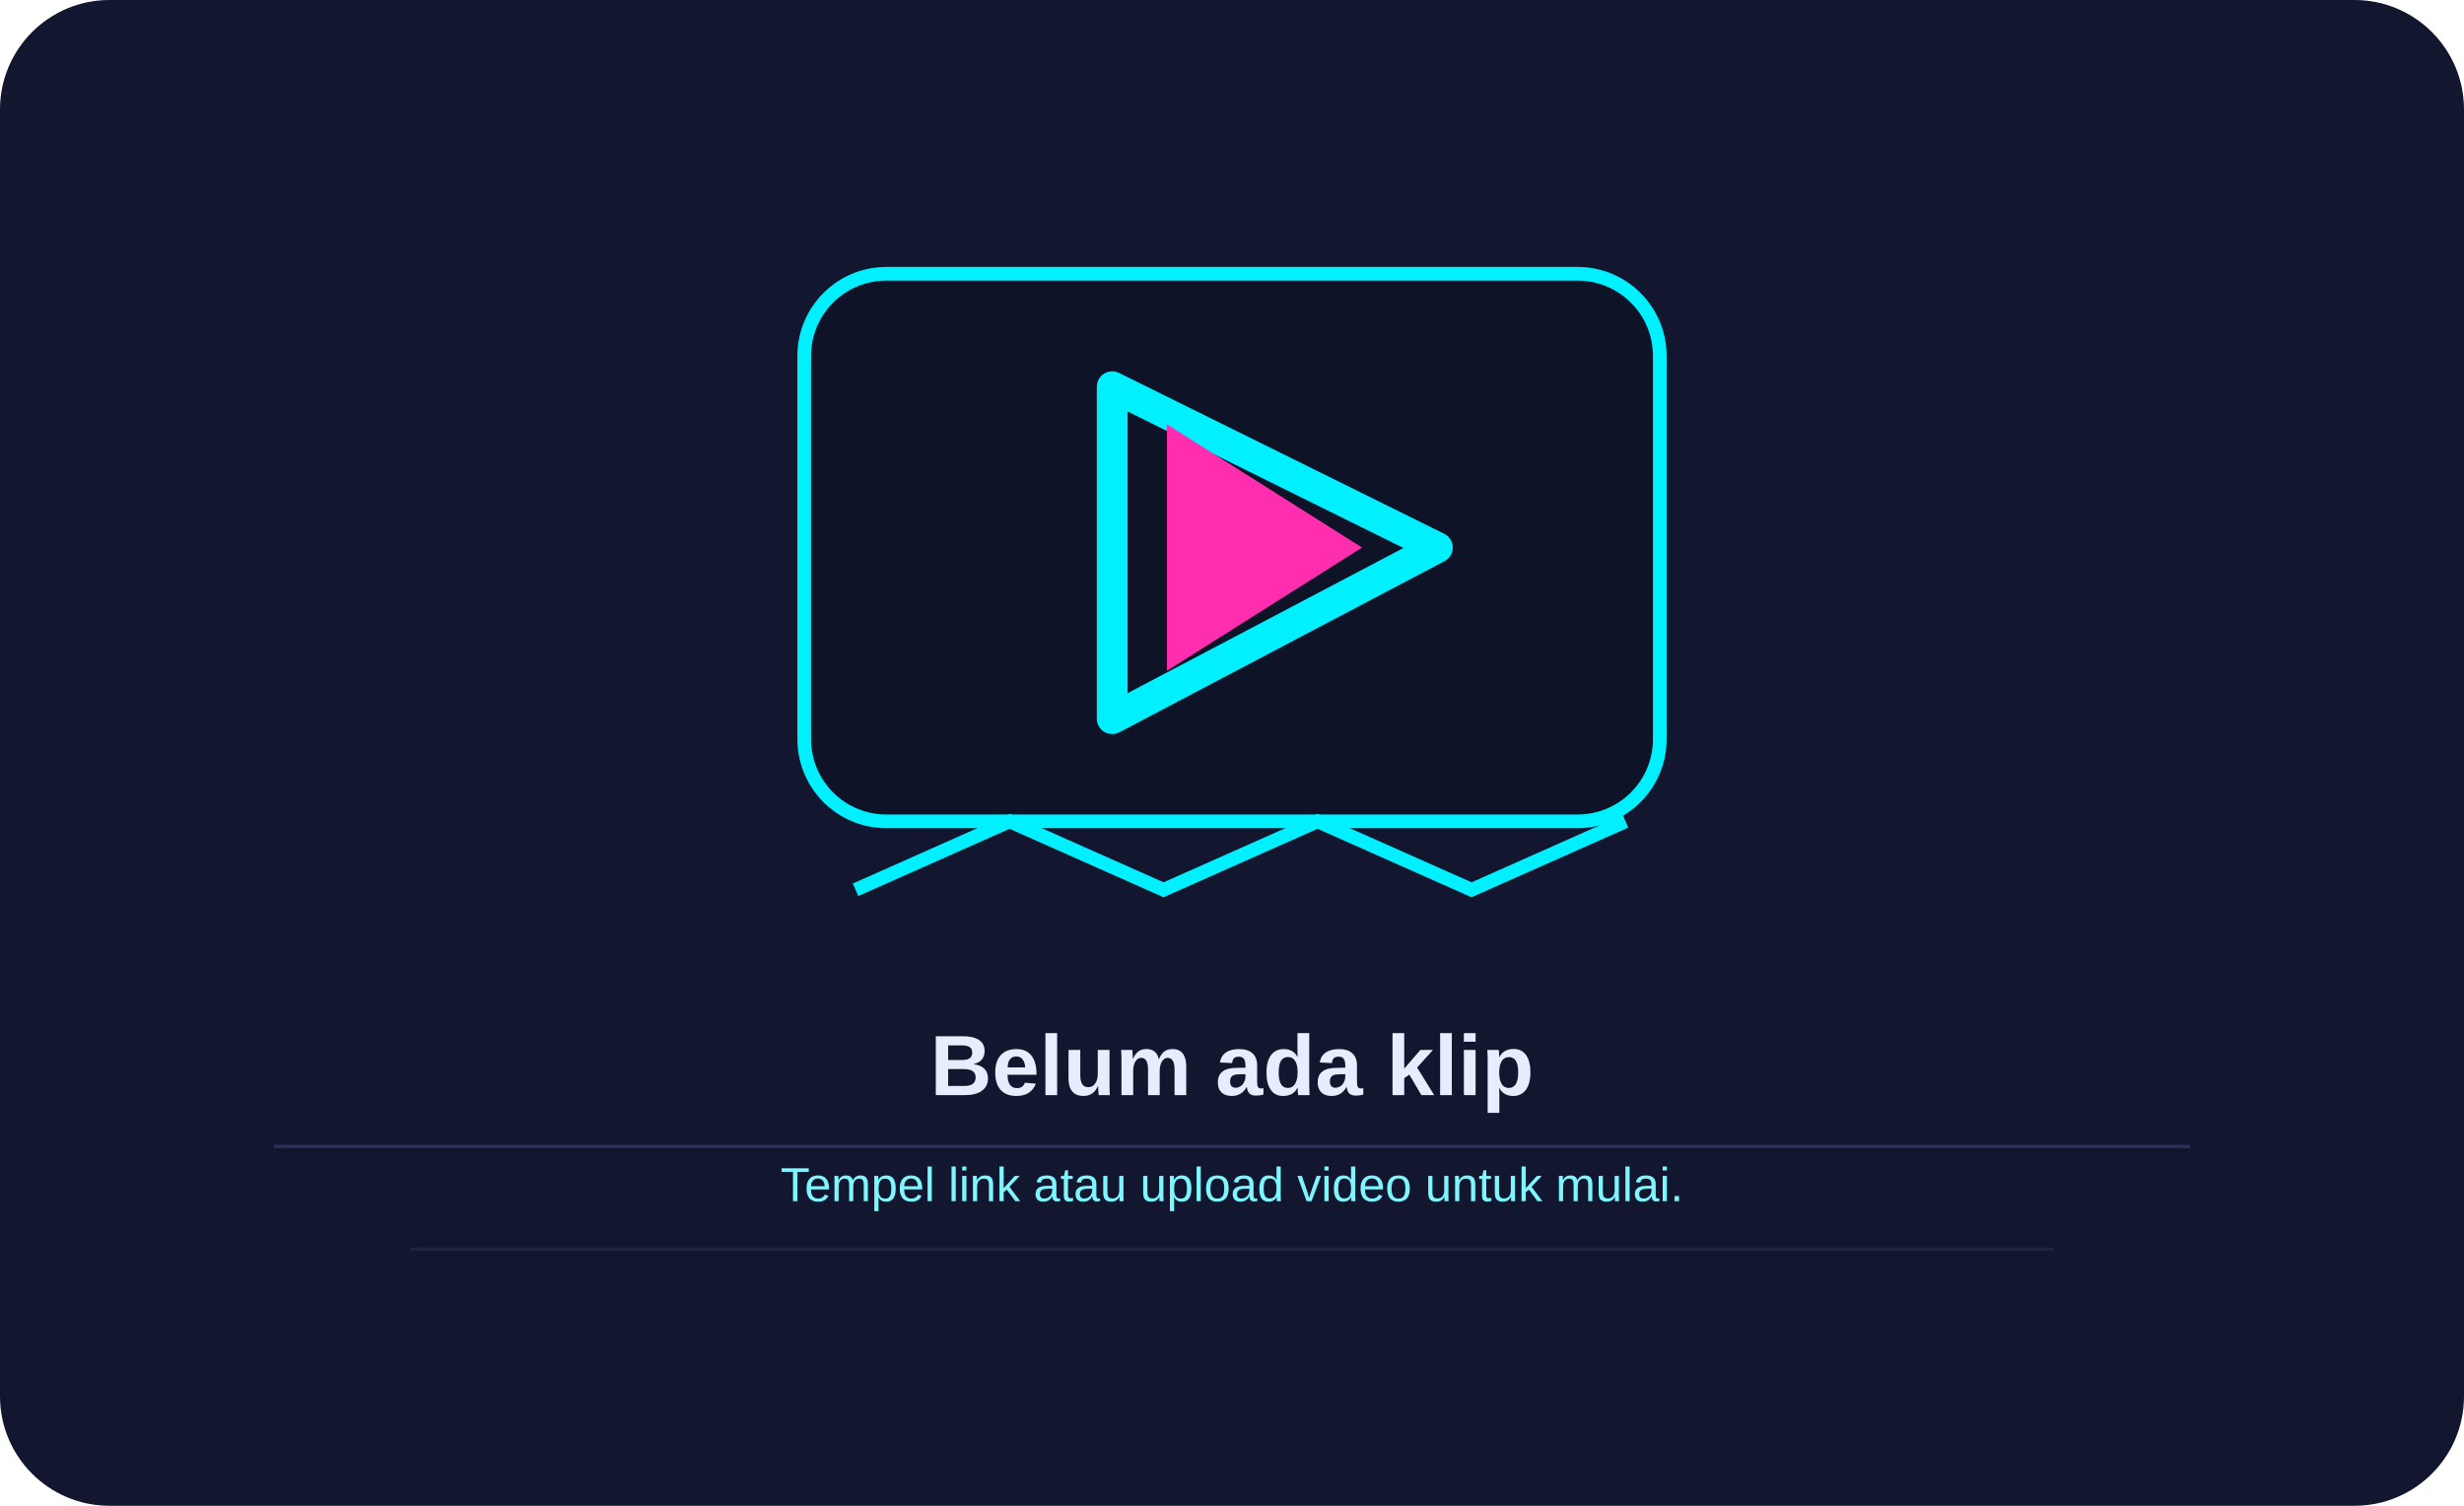
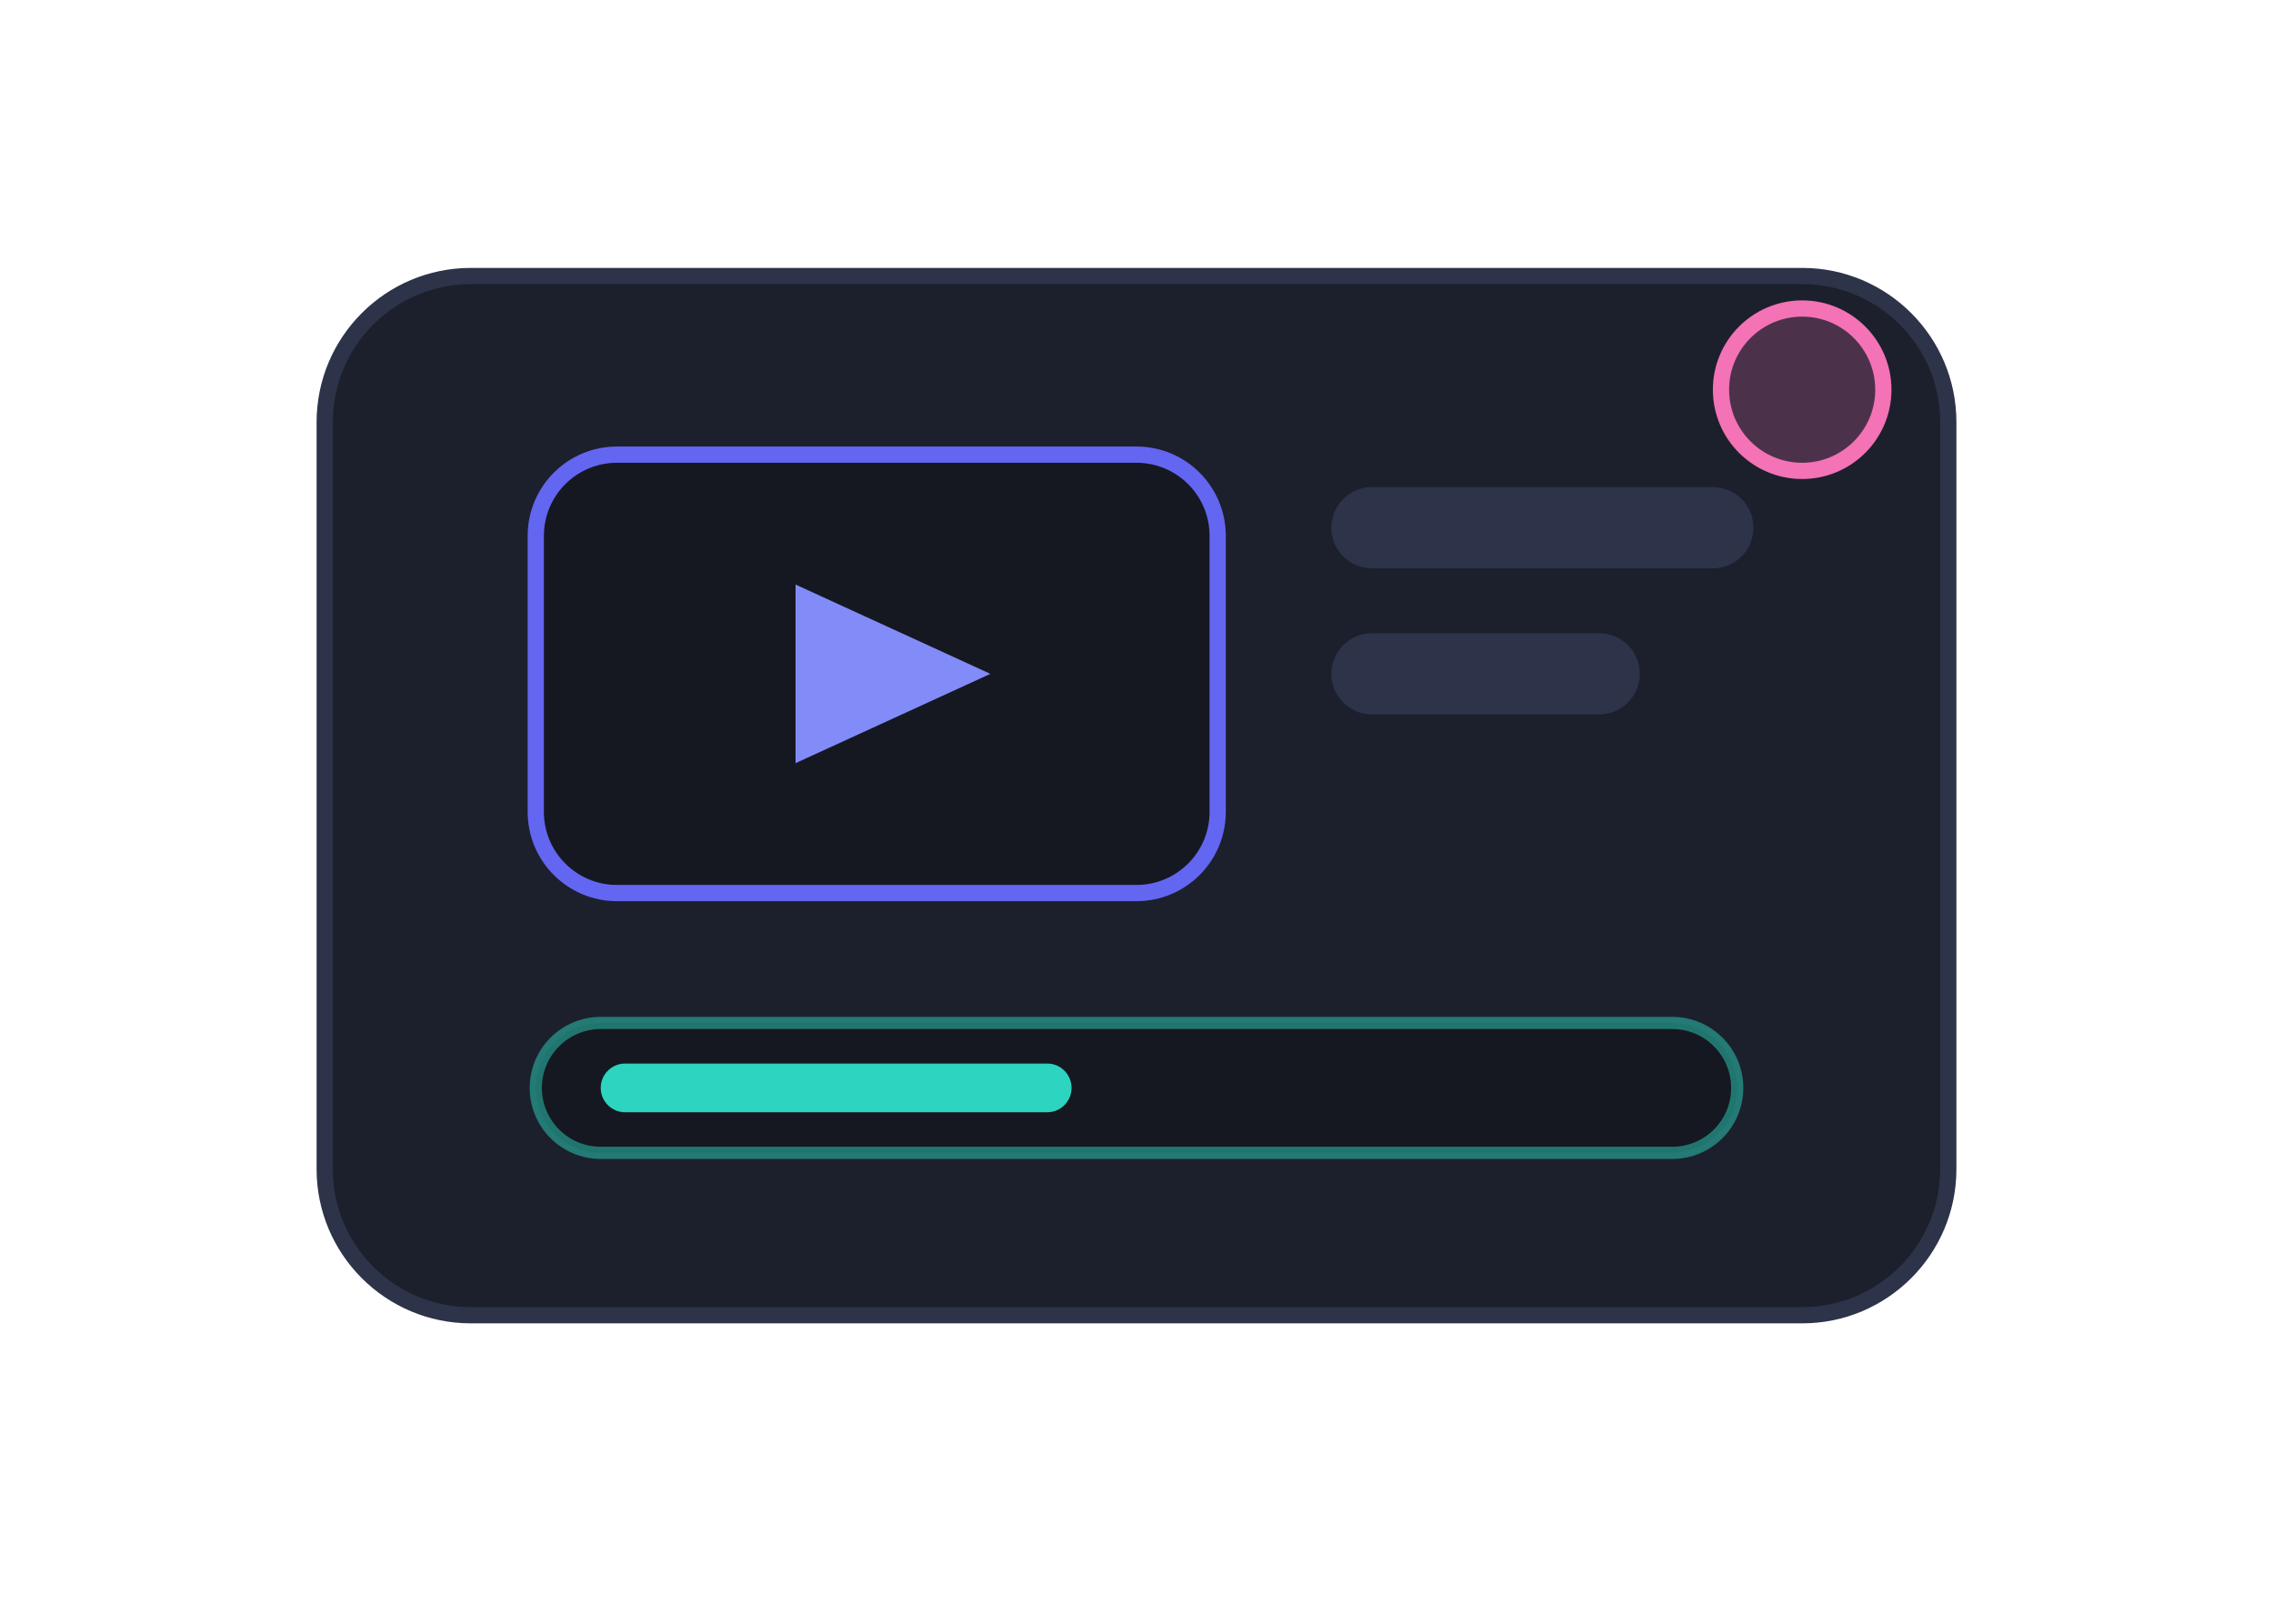
- <svg xmlns="http://www.w3.org/2000/svg" viewBox="0 0 720 440" fill="none">
-   <rect width="720" height="440" rx="32" fill="#12162E" />
-   <path d="M80 335 H640" stroke="#2A3156" />
-   <path d="M120 365 H600" stroke="#2A3156" opacity=".5" />
-   <rect x="235" y="80" width="250" height="160" rx="24" fill="#0F1328" stroke="#00F0FF" stroke-width="4" />
-   <path d="M325 113 L420 160 L325 210 Z" stroke="#00F0FF" stroke-width="9" stroke-linejoin="round" />
-   <path d="M341 124 L398 160 L341 196 Z" fill="#FF2EAE" />
-   <path d="M250 260 L295 240 L340 260 L385 240 L430 260 L475 240" stroke="#00F0FF" stroke-width="4" />
-   <text x="360" y="320" fill="#E8ECFF" font-family="Arial, Helvetica, sans-serif" font-size="25" font-weight="800" text-anchor="middle" letter-spacing="0">Belum ada klip</text>
-   <text x="360" y="351" fill="#7DF6FF" font-family="Arial, Helvetica, sans-serif" font-size="14" font-weight="500" text-anchor="middle" letter-spacing="0">Tempel link atau upload video untuk mulai.</text>
+ <svg xmlns="http://www.w3.org/2000/svg" viewBox="0 0 280 200" fill="none">
+   <rect x="40" y="34" width="200" height="128" rx="18" fill="#1C202C" stroke="#2D3348" stroke-width="2" />
+   <rect x="66" y="56" width="84" height="54" rx="10" fill="#151821" stroke="#6366F1" stroke-width="2" />
+   <path d="M98 72 L122 83 L98 94 Z" fill="#818CF8" />
+   <rect x="164" y="60" width="52" height="10" rx="5" fill="#2D3348" />
+   <rect x="164" y="78" width="38" height="10" rx="5" fill="#2D3348" />
+   <rect x="66" y="126" width="148" height="16" rx="8" fill="#151821" stroke="#2DD4BF" stroke-opacity="0.5" stroke-width="1.5" />
+   <rect x="74" y="131" width="58" height="6" rx="3" fill="#2DD4BF" />
+   <circle cx="222" cy="48" r="10" fill="#F472B6" fill-opacity="0.22" stroke="#F472B6" stroke-width="2" />
</svg>
